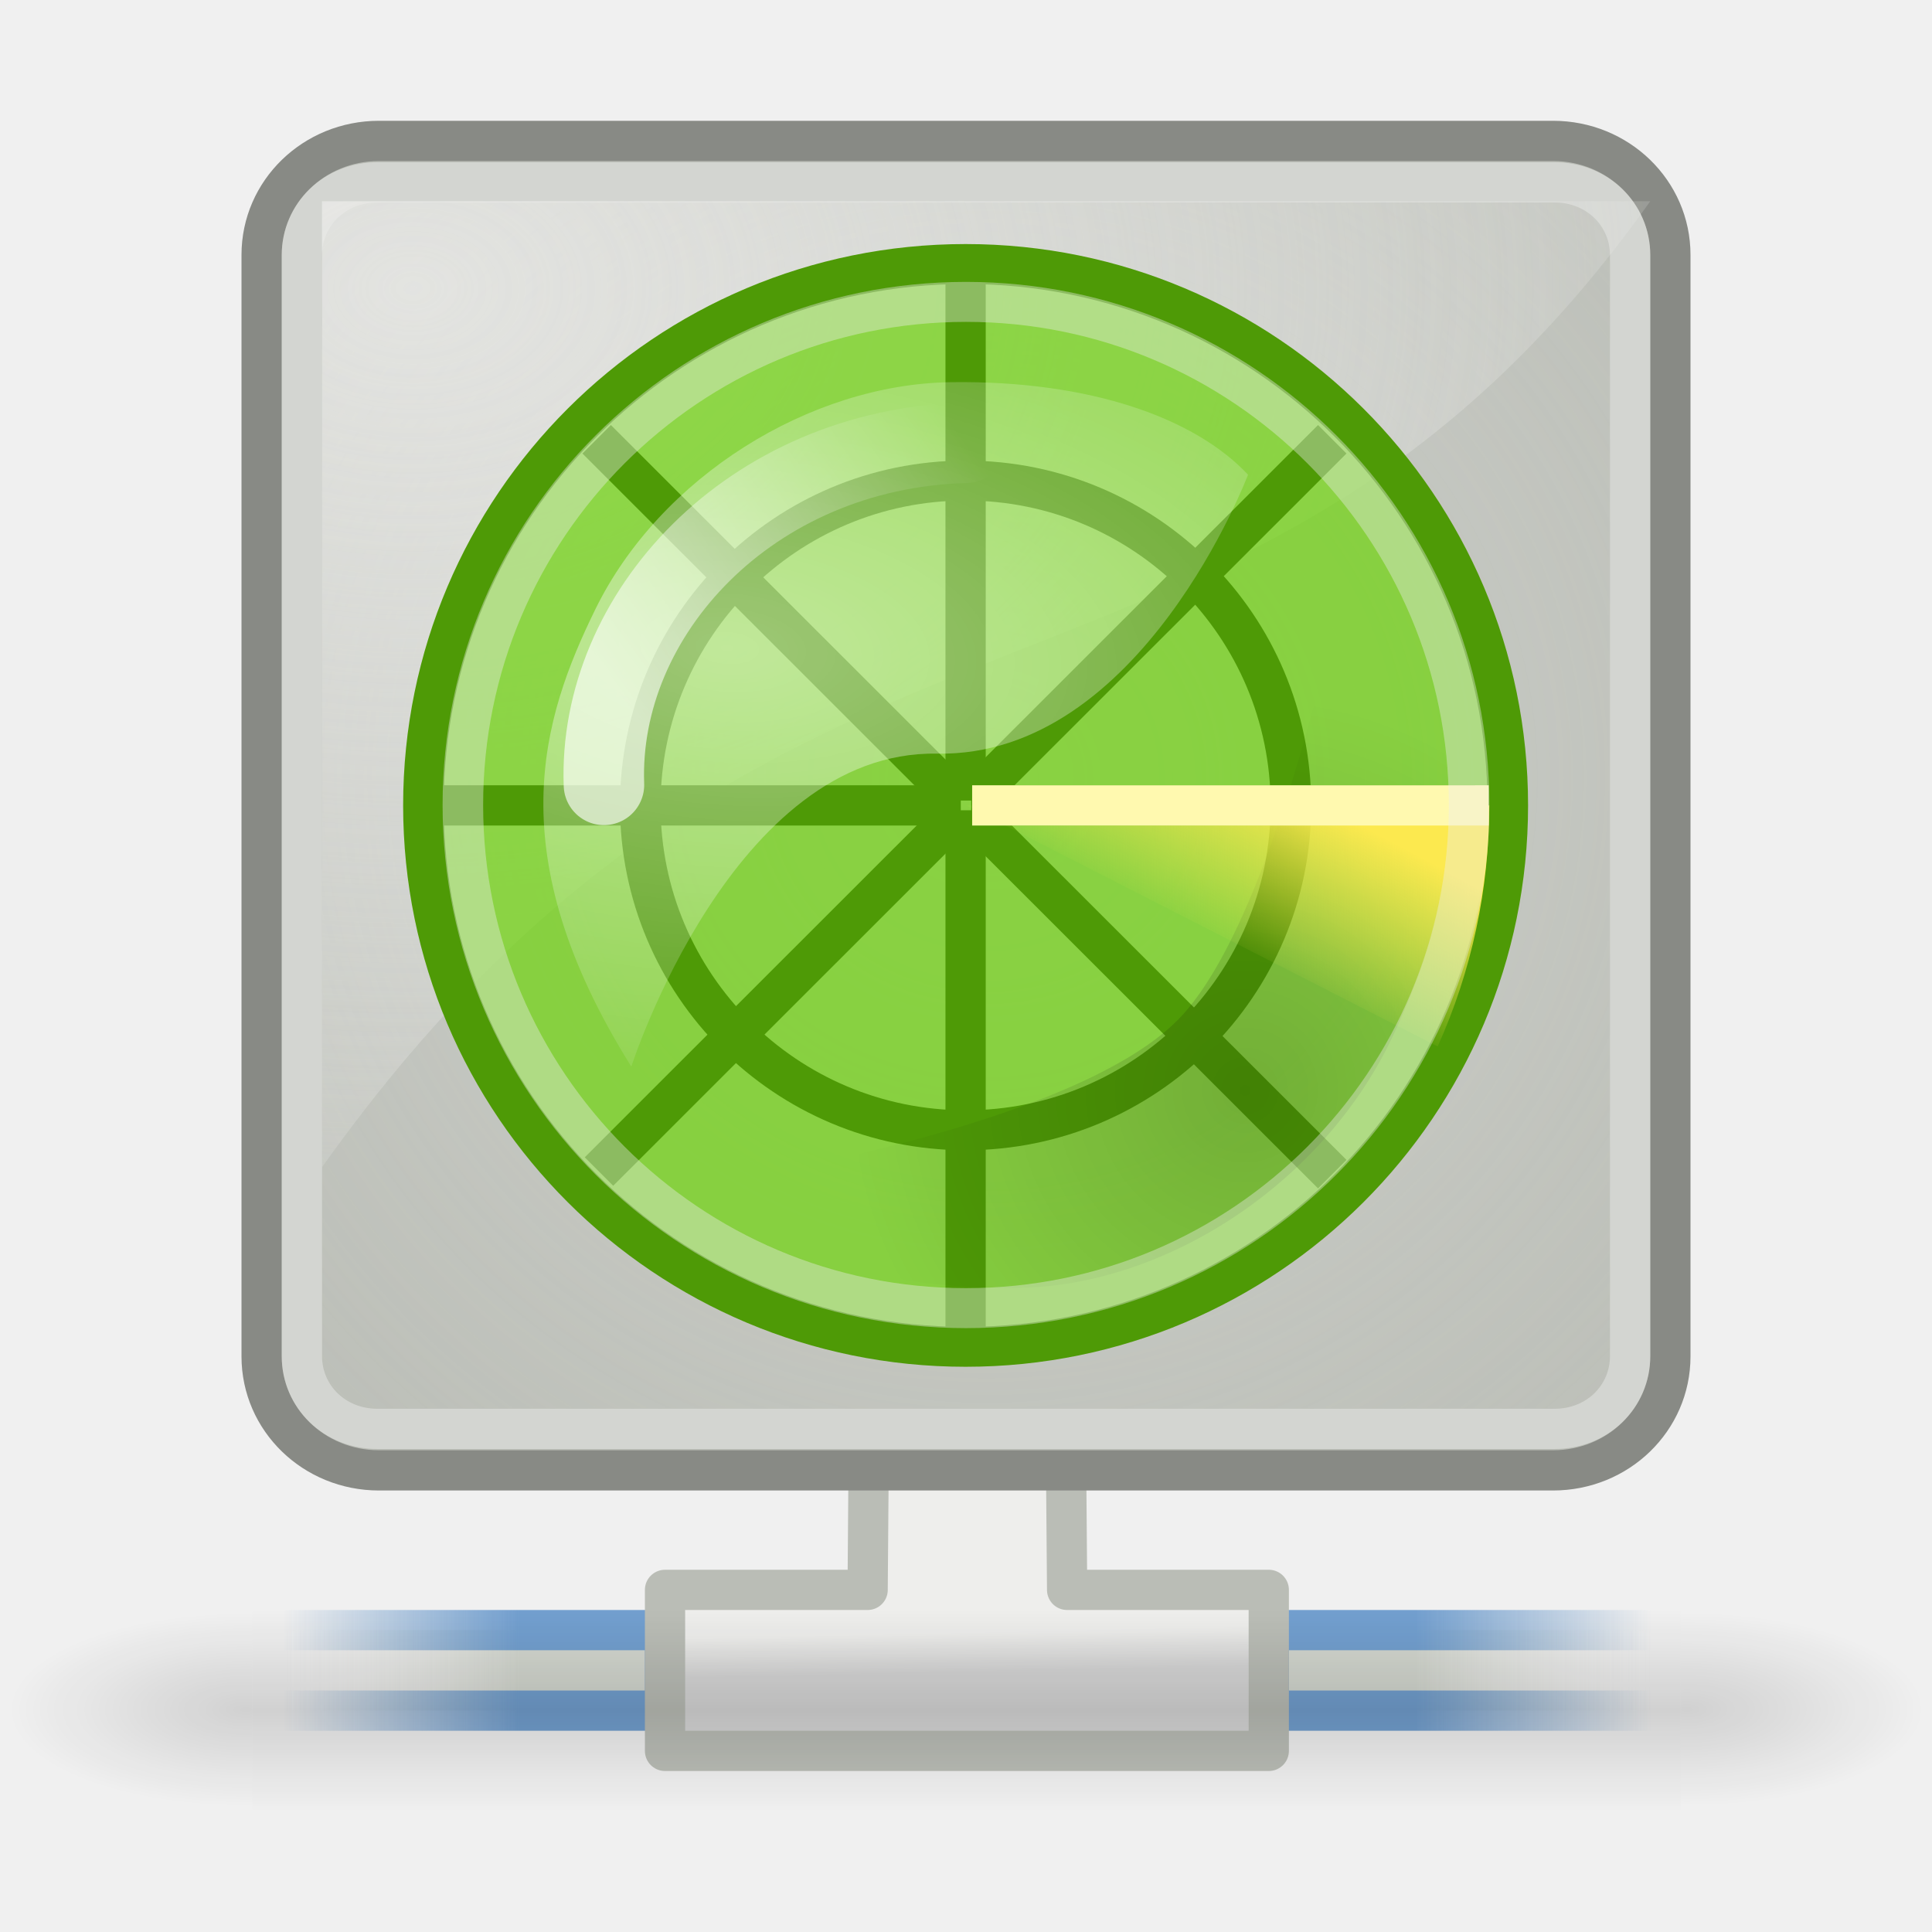
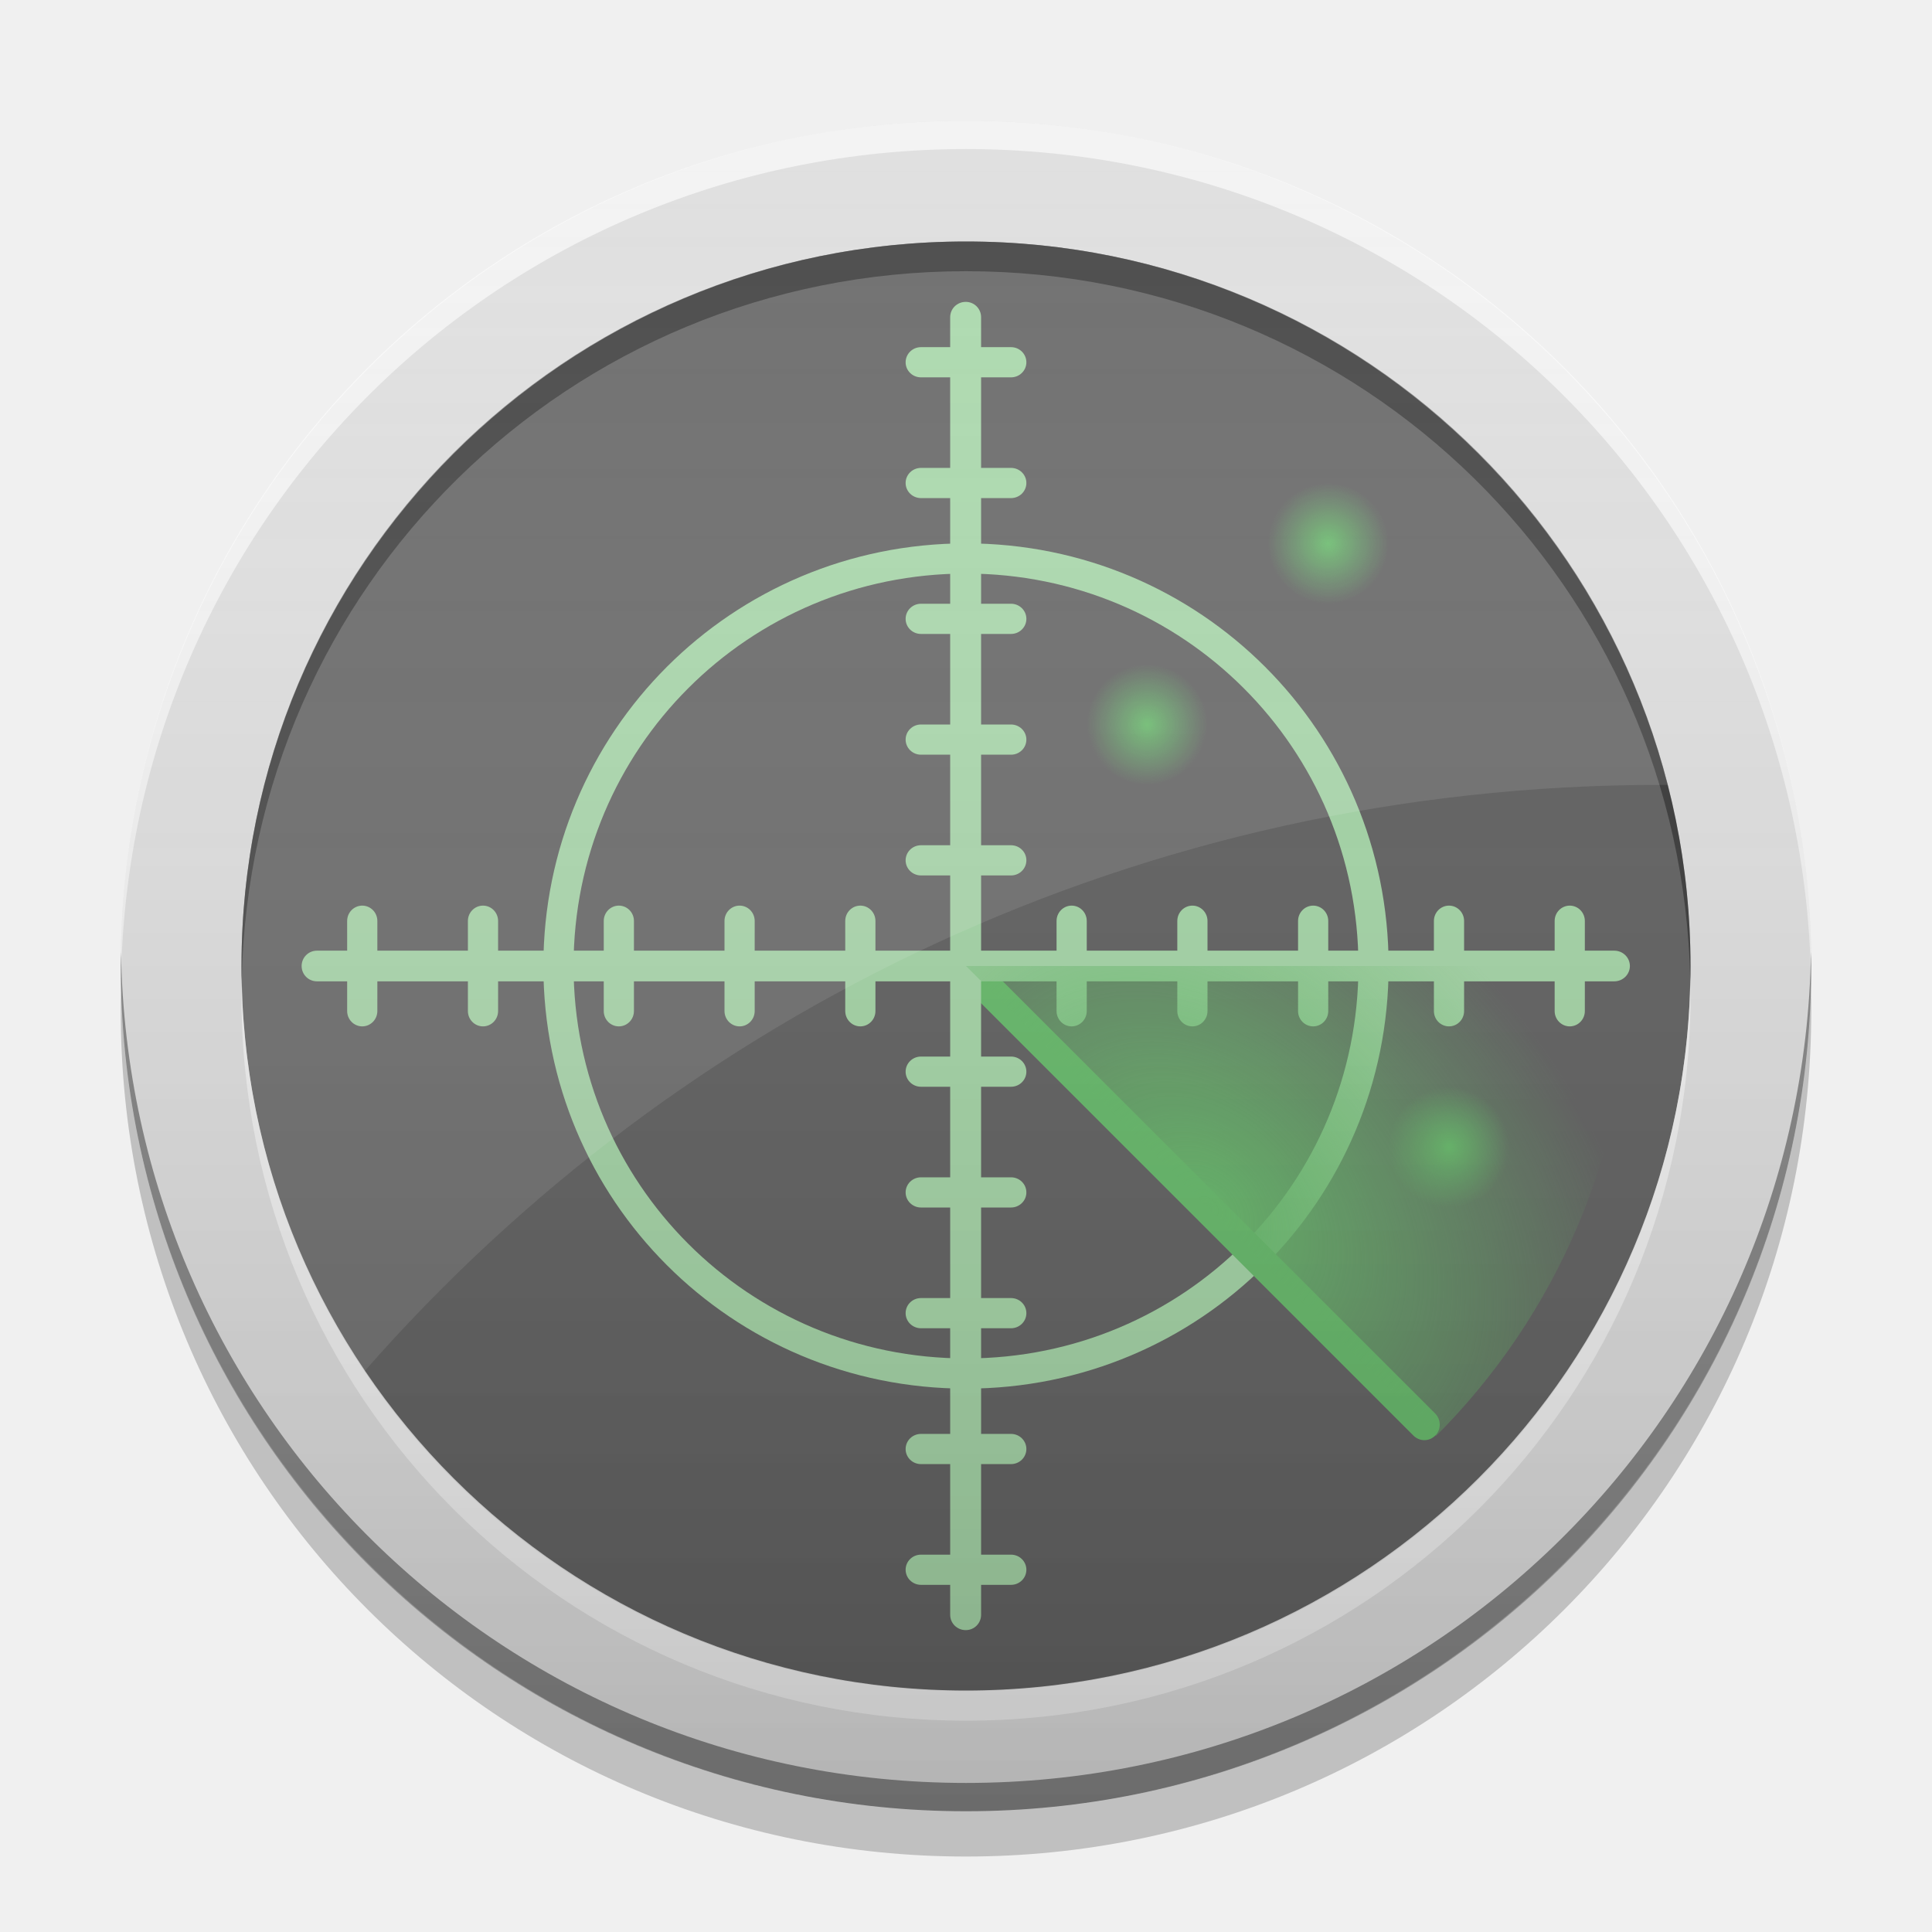
- <svg xmlns="http://www.w3.org/2000/svg" xmlns:xlink="http://www.w3.org/1999/xlink" width="48px" height="48px" viewBox="0 0 48 48" id="svg1307">
-   <defs id="defs1309">
-     <linearGradient id="linearGradient2257">
-       <stop style="stop-color:#eeeeec;stop-opacity:1;" offset="0" id="stop2259" />
-       <stop style="stop-color:#eeeeec;stop-opacity:0;" offset="1" id="stop2261" />
+ <svg xmlns="http://www.w3.org/2000/svg" width="32" height="32" viewBox="0 0 32 32" version="1.1">
+   <defs>
+     <radialGradient id="radial0" gradientUnits="userSpaceOnUse" cx="10.054" cy="-208.65" fx="10.054" fy="-208.65" r="0.529" gradientTransform="matrix(1.889764,0,0,1.889764,0,406.2992)">
+       <stop offset="0" style="stop-color:rgb(40%,73.333%,41.569%);stop-opacity:1;" />
+       <stop offset="1" style="stop-color:rgb(40%,73.333%,41.569%);stop-opacity:0;" />
+     </radialGradient>
+     <radialGradient id="radial1" gradientUnits="userSpaceOnUse" cx="10.054" cy="-208.65" fx="10.054" fy="-208.65" r="0.529" gradientTransform="matrix(1.889764,0,0,1.889764,3,403.2992)">
+       <stop offset="0" style="stop-color:rgb(40%,73.333%,41.569%);stop-opacity:1;" />
+       <stop offset="1" style="stop-color:rgb(40%,73.333%,41.569%);stop-opacity:0;" />
+     </radialGradient>
+     <radialGradient id="radial2" gradientUnits="userSpaceOnUse" cx="37.5" cy="28.785" fx="37.5" fy="28.785" r="11" gradientTransform="matrix(0.385695,-0.385695,0.545455,0.545455,-10.16454,18.76255)">
+       <stop offset="0" style="stop-color:rgb(40%,73.333%,41.569%);stop-opacity:1;" />
+       <stop offset="1" style="stop-color:rgb(40%,73.333%,41.569%);stop-opacity:0;" />
+     </radialGradient>
+     <radialGradient id="radial3" gradientUnits="userSpaceOnUse" cx="10.054" cy="-208.65" fx="10.054" fy="-208.65" r="0.529" gradientTransform="matrix(1.889764,0,0,1.889764,5,413.2992)">
+       <stop offset="0" style="stop-color:rgb(40%,73.333%,41.569%);stop-opacity:1;" />
+       <stop offset="1" style="stop-color:rgb(40%,73.333%,41.569%);stop-opacity:0;" />
+     </radialGradient>
+     <linearGradient id="linear0" gradientUnits="userSpaceOnUse" x1="8.467" y1="-199.125" x2="8.467" y2="-213.942" gradientTransform="matrix(1.889764,0,0,1.889764,0,406.2992)">
+       <stop offset="0" style="stop-color:rgb(0%,0%,0%);stop-opacity:0.2;" />
+       <stop offset="1" style="stop-color:rgb(100%,100%,100%);stop-opacity:0;" />
    </linearGradient>
-     <linearGradient id="linearGradient2211">
-       <stop style="stop-color:#eeeeec;stop-opacity:1;" offset="0" id="stop2213" />
-       <stop style="stop-color:#eeeeec;stop-opacity:0;" offset="1" id="stop2215" />
-     </linearGradient>
-     <radialGradient xlink:href="#linearGradient2257" id="radialGradient2263" cx="15.794" cy="8.329" fx="15.794" fy="8.329" r="14.5" gradientTransform="matrix(2.787293,0,0,1.9992,-33.74787,-9.480629)" gradientUnits="userSpaceOnUse" />
-     <linearGradient y2="24.5" x2="0.055" y1="24.5" x1="6.503" gradientTransform="matrix(-0.909091,0,0,1,30.04546,31)" gradientUnits="userSpaceOnUse" id="linearGradient3085" xlink:href="#linearGradient4391" />
-     <linearGradient y2="27.5" x2="1.055" y1="27.5" x1="7.503" gradientTransform="matrix(-0.909091,0,0,1,30.95455,28)" gradientUnits="userSpaceOnUse" id="linearGradient3083" xlink:href="#linearGradient2809" />
-     <linearGradient y2="24.5" x2="0.055" y1="24.5" x1="6.503" gradientTransform="matrix(0.909091,0,0,1,-4.045459,31)" gradientUnits="userSpaceOnUse" id="linearGradient3079" xlink:href="#linearGradient6837" />
-     <linearGradient y2="27.5" x2="1.055" y1="27.5" x1="7.503" gradientTransform="matrix(0.909091,0,0,1,-4.954551,28)" gradientUnits="userSpaceOnUse" id="linearGradient3077" xlink:href="#linearGradient2809" />
-     <linearGradient y2="17.763" x2="24.929" y1="19" x1="24.96" gradientTransform="matrix(0.882353,0,0,0.7999989,-7.294114,40.30002)" gradientUnits="userSpaceOnUse" id="linearGradient3064" xlink:href="#linearGradient4227" />
-     <linearGradient id="linearGradient4391">
-       <stop id="stop4393" offset="0" style="stop-color:#729fcf;stop-opacity:1" />
-       <stop id="stop4395" offset="1" style="stop-color:#729fcf;stop-opacity:0" />
-     </linearGradient>
-     <linearGradient id="linearGradient4233">
-       <stop id="stop4235" offset="0" style="stop-color:#d7d7d7;stop-opacity:1;" />
-       <stop id="stop4237" offset="1" style="stop-color:#eeeeec;stop-opacity:1" />
-     </linearGradient>
-     <linearGradient id="linearGradient4227">
-       <stop id="stop4229" offset="0" style="stop-color:#d7d7d7;stop-opacity:1;" />
-       <stop id="stop4231" offset="1" style="stop-color:#eeeeec;stop-opacity:1" />
-     </linearGradient>
-     <linearGradient id="linearGradient2833">
-       <stop id="stop2835" offset="0" style="stop-color:#959595;stop-opacity:1;" />
-       <stop id="stop2837" offset="1" style="stop-color:white;stop-opacity:0.856;" />
-     </linearGradient>
-     <linearGradient id="linearGradient2980">
-       <stop style="stop-color:black;stop-opacity:0;" offset="0" id="stop2982" />
-       <stop id="stop2984" offset="0.5" style="stop-color:black;stop-opacity:1;" />
-       <stop style="stop-color:black;stop-opacity:0;" offset="1" id="stop2986" />
-     </linearGradient>
-     <linearGradient id="linearGradient6837">
-       <stop style="stop-color:#729fcf;stop-opacity:1" offset="0" id="stop6839" />
-       <stop style="stop-color:#729fcf;stop-opacity:0" offset="1" id="stop6841" />
-     </linearGradient>
-     <linearGradient id="linearGradient3859">
-       <stop style="stop-color:#d3d7cf;stop-opacity:1" offset="0" id="stop3861" />
-       <stop style="stop-color:#eeeeec;stop-opacity:1;" offset="0.31" id="stop3037" />
-       <stop id="stop3039" offset="0.886" style="stop-color:white;stop-opacity:1;" />
-       <stop style="stop-color:#d3d7cf;stop-opacity:1" offset="1" id="stop3863" />
-     </linearGradient>
-     <linearGradient id="linearGradient3942">
-       <stop style="stop-color:#888a85;stop-opacity:1" offset="0" id="stop3944" />
-       <stop style="stop-color:#eeeeec;stop-opacity:1" offset="1" id="stop3946" />
-     </linearGradient>
-     <linearGradient id="linearGradient2809">
-       <stop id="stop2811" offset="0" style="stop-color:#d3d7cf;stop-opacity:1;" />
-       <stop id="stop2813" offset="1" style="stop-color:#eeeeec;stop-opacity:0;" />
-     </linearGradient>
-     <linearGradient y2="31.49" x2="28.784" y1="29.943" x1="28.633" gradientTransform="matrix(0.810817,0,0,1.233324,-58.07193,0.124993)" gradientUnits="userSpaceOnUse" id="linearGradient3294" xlink:href="#linearGradient264" />
-     <linearGradient y2="22.228" x2="38.105" y1="22.228" x1="36.373" gradientTransform="matrix(1.138691,0,0,1.732051,-78.48963,-7e-6)" gradientUnits="userSpaceOnUse" id="linearGradient3292" xlink:href="#linearGradient218" />
-     <linearGradient y2="43.915" x2="23.1" y1="38.948" x1="23.1" gradientTransform="matrix(0.983801,0,0,1.016466,-58.07193,1.499992)" gradientUnits="userSpaceOnUse" id="linearGradient3290" xlink:href="#linearGradient204" />
-     <linearGradient y2="117.827" x2="15.343" y1="117.827" x1="1.642" gradientTransform="matrix(2.740165,0,0,0.147685,-58.07193,25.68588)" gradientUnits="userSpaceOnUse" id="linearGradient3288" xlink:href="#linearGradient178" />
-     <linearGradient y2="372.578" x2="5.086" y1="372.578" x1="0.612" gradientTransform="matrix(8.168597,0,0,0.228621,-58.07193,-35.59092)" gradientUnits="userSpaceOnUse" id="linearGradient3286" xlink:href="#linearGradient272" />
-     <linearGradient y2="372.578" x2="5.086" y1="372.578" x1="0.612" gradientTransform="matrix(8.168597,0,0,0.22121,-58.07193,-36.89102)" gradientUnits="userSpaceOnUse" id="linearGradient3284" xlink:href="#linearGradient272" />
-     <linearGradient y2="117.827" x2="15.343" y1="117.827" x1="1.642" gradientTransform="matrix(2.740165,0,0,0.364942,-58.07193,0.499993)" gradientUnits="userSpaceOnUse" id="linearGradient3282" xlink:href="#linearGradient158" />
-     <linearGradient id="linearGradient9766">
-       <stop style="stop-color:#f57900" offset="0" id="stop9768" />
-       <stop style="stop-color:#fcaf3e" offset="1" id="stop9770" />
-     </linearGradient>
-     <linearGradient id="linearGradient319">
-       <stop id="stop320" offset="0" style="stop-color:#ffffff;stop-opacity:1;" />
-       <stop id="stop321" offset="1" style="stop-color:#ffffff;stop-opacity:0;" />
-     </linearGradient>
-     <linearGradient id="linearGradient1789">
-       <stop style="stop-color:#babdb6" offset="0" id="stop1790" />
-       <stop style="stop-color:#ffffff;stop-opacity:1;" offset="1" id="stop1791" />
-     </linearGradient>
-     <linearGradient id="linearGradient3983">
-       <stop style="stop-color:#ffffff;stop-opacity:0.876;" offset="0" id="stop3984" />
-       <stop style="stop-color:#fffffe;stop-opacity:0;" offset="1" id="stop3985" />
-     </linearGradient>
-     <linearGradient id="linearGradient264">
-       <stop style="stop-color:#000000;stop-opacity:0.503;" offset="0" id="stop265" />
-       <stop style="stop-color:#000000;stop-opacity:0;" offset="1" id="stop266" />
-     </linearGradient>
-     <linearGradient id="linearGradient218">
-       <stop style="stop-color:#ffffff;stop-opacity:0.449;" offset="0" id="stop219" />
-       <stop style="stop-color:#ffffff;stop-opacity:0;" offset="1" id="stop222" />
-     </linearGradient>
-     <linearGradient id="linearGradient204">
-       <stop style="stop-color:#7a7a7a;stop-opacity:1;" offset="0" id="stop205" />
-       <stop style="stop-color:#c5c5c5;stop-opacity:1;" offset="0.198" id="stop207" />
-       <stop style="stop-color:#626262;stop-opacity:1;" offset="0.599" id="stop208" />
-       <stop style="stop-color:#888888;stop-opacity:1;" offset="1" id="stop206" />
-     </linearGradient>
-     <linearGradient id="linearGradient178">
-       <stop style="stop-color:#ffffff;stop-opacity:0;" offset="0" id="stop179" />
-       <stop style="stop-color:#ffffff;stop-opacity:0.707;" offset="0.108" id="stop180" />
-       <stop style="stop-color:#ffffff;stop-opacity:0.707;" offset="0.921" id="stop181" />
-       <stop style="stop-color:#ffffff;stop-opacity:0;" offset="1" id="stop182" />
-     </linearGradient>
-     <linearGradient id="linearGradient272">
-       <stop style="stop-color:#474747;stop-opacity:0;" offset="0" id="stop273" />
-       <stop style="stop-color:#474747;stop-opacity:1;" offset="0.1" id="stop275" />
-       <stop style="stop-color:#474747;stop-opacity:1;" offset="0.9" id="stop276" />
-       <stop style="stop-color:#474747;stop-opacity:0;" offset="1" id="stop274" />
-     </linearGradient>
-     <linearGradient id="linearGradient158">
-       <stop style="stop-color:#686868;stop-opacity:0;" offset="0" id="stop159" />
-       <stop style="stop-color:#686868;stop-opacity:1;" offset="0.238" id="stop162" />
-       <stop style="stop-color:#686868;stop-opacity:1;" offset="0.781" id="stop163" />
-       <stop style="stop-color:#686868;stop-opacity:0;" offset="1" id="stop160" />
-     </linearGradient>
-     <linearGradient id="linearGradient5048">
-       <stop id="stop5050" offset="0" style="stop-color:black;stop-opacity:0;" />
-       <stop style="stop-color:black;stop-opacity:1;" offset="0.5" id="stop5056" />
-       <stop id="stop5052" offset="1" style="stop-color:black;stop-opacity:0;" />
-     </linearGradient>
-     <linearGradient id="linearGradient5060">
-       <stop id="stop5062" offset="0" style="stop-color:black;stop-opacity:1;" />
-       <stop id="stop5064" offset="1" style="stop-color:black;stop-opacity:0;" />
-     </linearGradient>
-     <linearGradient xlink:href="#linearGradient5048" id="linearGradient3297" gradientUnits="userSpaceOnUse" gradientTransform="matrix(3.289575,0,0,1.969706,-2090.95,-872.8854)" x1="302.857" y1="366.648" x2="302.857" y2="609.505" />
-     <radialGradient xlink:href="#linearGradient5060" id="radialGradient3299" gradientUnits="userSpaceOnUse" gradientTransform="matrix(2.251519,0,0,1.969706,-1464.707,-872.8854)" cx="605.714" cy="486.648" fx="605.714" fy="486.648" r="117.143" />
-     <radialGradient xlink:href="#linearGradient5060" id="radialGradient3301" gradientUnits="userSpaceOnUse" gradientTransform="matrix(-2.251518,0,0,1.969706,-339.2996,-872.026)" cx="605.714" cy="486.648" fx="605.714" fy="486.648" r="117.143" />
-     <linearGradient xlink:href="#linearGradient2809" id="linearGradient3303" gradientUnits="userSpaceOnUse" gradientTransform="matrix(-0.909091,0,0,1,30.95455,28)" x1="7.503" y1="27.5" x2="1.055" y2="27.5" />
-     <linearGradient xlink:href="#linearGradient4391" id="linearGradient3305" gradientUnits="userSpaceOnUse" gradientTransform="matrix(-0.909091,0,0,1,30.04546,31)" x1="6.503" y1="24.5" x2="0.055" y2="24.5" />
-     <linearGradient xlink:href="#linearGradient2809" id="linearGradient3307" gradientUnits="userSpaceOnUse" gradientTransform="matrix(0.909091,0,0,1,-4.954551,28)" x1="7.503" y1="27.5" x2="1.055" y2="27.5" />
-     <linearGradient xlink:href="#linearGradient6837" id="linearGradient3309" gradientUnits="userSpaceOnUse" gradientTransform="matrix(0.909091,0,0,1,-4.045459,31)" x1="6.503" y1="24.5" x2="0.055" y2="24.5" />
-     <linearGradient xlink:href="#linearGradient4227" id="linearGradient3311" gradientUnits="userSpaceOnUse" gradientTransform="matrix(0.882353,0,0,0.7999989,-7.294114,40.30002)" x1="24.96" y1="19" x2="24.929" y2="17.763" />
-     <radialGradient xlink:href="#linearGradient2211" id="radialGradient3315" gradientUnits="userSpaceOnUse" gradientTransform="matrix(1.5194,0,0,1.47591,-12.7253,-10.27302)" cx="24.5" cy="20.063" fx="24.5" fy="20.063" r="17.469" />
-     <linearGradient y2="9.934" x2="24.146" y1="19.783" x1="9.806" gradientTransform="matrix(-1.073009,0,0,-1.04256,114.943,93.73297)" gradientUnits="userSpaceOnUse" id="linearGradient3933" xlink:href="#linearGradient3138" />
-     <linearGradient y2="9.934" x2="24.146" y1="19.783" x1="9.806" gradientTransform="matrix(1,0,0,0.959171,65.50261,48.88299)" gradientUnits="userSpaceOnUse" id="linearGradient3928" xlink:href="#linearGradient3138" />
-     <radialGradient r="13.047" fy="17.963" fx="14.714" cy="17.963" cx="14.714" gradientTransform="matrix(3.079223,0.228844,-0.116492,1.56746,36.49822,34.47699)" gradientUnits="userSpaceOnUse" id="radialGradient3926" xlink:href="#linearGradient6741" />
-     <radialGradient r="13.047" fy="17.963" fx="14.714" cy="17.963" cx="14.714" gradientTransform="matrix(3.079223,0.228844,-0.116492,1.56746,36.49822,34.47699)" gradientUnits="userSpaceOnUse" id="radialGradient3909" xlink:href="#linearGradient6741" />
-     <linearGradient y2="9.934" x2="24.146" y1="19.783" x1="9.806" gradientTransform="matrix(1,0,0,0.959171,65.50261,48.88299)" gradientUnits="userSpaceOnUse" id="linearGradient3906" xlink:href="#linearGradient3138" />
-     <linearGradient y2="9.934" x2="24.146" y1="19.783" x1="9.806" gradientTransform="matrix(1,0,0,0.959171,44.50261,53.82698)" gradientUnits="userSpaceOnUse" id="linearGradient3901" xlink:href="#linearGradient3138" />
-     <radialGradient r="13.047" fy="17.963" fx="14.714" cy="17.963" cx="14.714" gradientTransform="matrix(3.079223,0.228844,-0.116492,1.56746,15.49822,39.42097)" gradientUnits="userSpaceOnUse" id="radialGradient3899" xlink:href="#linearGradient6741" />
-     <radialGradient r="21.075" fy="30.905" fx="25.204" cy="30.905" cx="25.204" gradientTransform="matrix(1.479577,-3.565254e-2,2.408257e-2,0.99971,-8.102373,0.572825)" gradientUnits="userSpaceOnUse" id="radialGradient3890" xlink:href="#linearGradient6723" />
-     <radialGradient r="13.047" fy="17.963" fx="14.714" cy="17.963" cx="14.714" gradientTransform="matrix(3.079223,0.228844,-0.116492,1.56746,15.49822,39.42097)" gradientUnits="userSpaceOnUse" id="radialGradient3872" xlink:href="#linearGradient6741" />
-     <linearGradient y2="9.934" x2="24.146" y1="19.783" x1="9.806" gradientTransform="matrix(1,0,0,0.959171,44.50261,53.82698)" gradientUnits="userSpaceOnUse" id="linearGradient3867" xlink:href="#linearGradient3138" />
-     <linearGradient id="linearGradient6753">
-       <stop style="stop-color:#babdb6;stop-opacity:1;" offset="0" id="stop6755" />
-       <stop style="stop-color:#babdb6;stop-opacity:0;" offset="1" id="stop6757" />
-     </linearGradient>
-     <linearGradient id="linearGradient6741">
-       <stop style="stop-color:white;stop-opacity:1;" offset="0" id="stop6743" />
-       <stop style="stop-color:white;stop-opacity:0;" offset="1" id="stop6745" />
-     </linearGradient>
-     <linearGradient id="linearGradient6731">
-       <stop style="stop-color:#c4a000;stop-opacity:1;" offset="0" id="stop6733" />
-       <stop style="stop-color:#fff4b7;stop-opacity:1" offset="1" id="stop6735" />
-     </linearGradient>
-     <linearGradient id="linearGradient6723">
-       <stop style="stop-color:#f2f2f0;stop-opacity:1" offset="0" id="stop6725" />
-       <stop style="stop-color:#d3d7cf;stop-opacity:1" offset="1" id="stop6727" />
-     </linearGradient>
-     <radialGradient xlink:href="#linearGradient6723" id="radialGradient6729" cx="25.204" cy="30.905" fx="25.204" fy="30.905" r="21.075" gradientUnits="userSpaceOnUse" gradientTransform="matrix(1.479577,-3.565254e-2,2.408257e-2,0.99971,-8.102373,0.572825)" />
-     <radialGradient xlink:href="#linearGradient6731" id="radialGradient6737" cx="11.737" cy="11.267" fx="11.737" fy="11.267" r="20.955" gradientUnits="userSpaceOnUse" gradientTransform="matrix(1.91929,-4.810258e-3,2.516579e-3,0.999997,-10.81769,5.649178e-2)" />
-     <radialGradient xlink:href="#linearGradient6741" id="radialGradient6747" cx="14.714" cy="17.963" fx="14.714" fy="17.963" r="13.047" gradientTransform="matrix(3.079223,0.228844,-0.116492,1.56746,-28.50178,-13.523)" gradientUnits="userSpaceOnUse" />
-     <linearGradient xlink:href="#linearGradient6753" id="linearGradient6759" x1="18.212" y1="14.786" x2="28.395" y2="28.143" gradientUnits="userSpaceOnUse" />
-     <linearGradient xlink:href="#linearGradient3138" id="linearGradient6773" x1="9.806" y1="19.783" x2="24.146" y2="9.934" gradientUnits="userSpaceOnUse" gradientTransform="matrix(1,0,0,0.959171,0.502607,0.883007)" />
-     <radialGradient gradientUnits="userSpaceOnUse" gradientTransform="matrix(2.460108,-4.566537e-16,2.958598e-11,1.175771,-20.79653,-3.939009)" r="6.457" fy="20.118" fx="14.243" cy="20.118" cx="14.243" id="radialGradient3126" xlink:href="#linearGradient3120" />
-     <linearGradient id="linearGradient3120">
-       <stop id="stop3122" offset="0" style="stop-color:#eeeeec;stop-opacity:1;" />
-       <stop id="stop3124" offset="1" style="stop-color:#eeeeec;stop-opacity:0;" />
-     </linearGradient>
-     <linearGradient id="linearGradient3138">
-       <stop id="stop3140" offset="0" style="stop-color:#ffffff;stop-opacity:1;" />
-       <stop id="stop3142" offset="1" style="stop-color:#ffffff;stop-opacity:0;" />
-     </linearGradient>
-     <linearGradient id="linearGradient3152">
-       <stop id="stop3154" offset="0" style="stop-color:#000000;stop-opacity:1;" />
-       <stop id="stop3156" offset="1" style="stop-color:#000000;stop-opacity:0;" />
-     </linearGradient>
-     <radialGradient xlink:href="#linearGradient3152" id="radialGradient2690" gradientUnits="userSpaceOnUse" gradientTransform="matrix(1.003437,0,1.02978e-6,0.2,-8.465779e-2,34.77143)" cx="24.615" cy="44.392" fx="24.615" fy="44.392" r="18.75" />
-     <radialGradient gradientUnits="userSpaceOnUse" gradientTransform="matrix(0.620455,5.0980972e-3,-4.4737346e-3,0.5600235,14.18692,15.76011)" r="17.048" fy="15.696" fx="18.792" cy="15.696" cx="18.792" id="radialGradient3747" xlink:href="#linearGradient3741" />
-     <linearGradient id="linearGradient3703">
-       <stop id="stop3705" offset="0" style="stop-color:#fce94f;stop-opacity:1;" />
-       <stop id="stop3707" offset="1" style="stop-color:#fce94f;stop-opacity:0;" />
-     </linearGradient>
-     <linearGradient id="linearGradient3741">
-       <stop id="stop3743" offset="0" style="stop-color:#2e3436;stop-opacity:1;" />
-       <stop id="stop3745" offset="1" style="stop-color:#2e3436;stop-opacity:0;" />
-     </linearGradient>
-     <radialGradient xlink:href="#linearGradient3152" id="radialGradient3634" gradientUnits="userSpaceOnUse" gradientTransform="matrix(-5.1707849e-2,-0.7501028,0.7552803,-5.5549268e-2,18.33585,36.66265)" cx="11.468" cy="17.472" fx="11.468" fy="17.472" r="13.047" />
-     <linearGradient xlink:href="#linearGradient3703" id="linearGradient3650" gradientUnits="userSpaceOnUse" x1="40.377" y1="26.536" x2="37.998" y2="31.281" />
-     <linearGradient xlink:href="#linearGradient3138" id="linearGradient3657" gradientUnits="userSpaceOnUse" gradientTransform="matrix(0.6249309,0,0,0.5823538,9.064786,5.464682)" x1="9.806" y1="19.783" x2="24.146" y2="9.934" />
-     <radialGradient xlink:href="#linearGradient6741" id="radialGradient3660" gradientUnits="userSpaceOnUse" gradientTransform="matrix(2.065796,0.1510802,-7.8152424e-2,1.034819,-10.92477,-4.714295)" cx="14.714" cy="17.963" fx="14.714" fy="17.963" r="13.047" />
  </defs>
-   <g id="layer1">
-     <g id="g3092" transform="translate(11.02223,-14)">
-       <path id="path6845" d="M 30.5,54.5 L 20.5,54.5 L 20.5,56.5 L 30.5,56.5" style="fill:url(#linearGradient3303);fill-opacity:1;stroke:url(#linearGradient3305);stroke-width:1;stroke-linecap:round;stroke-linejoin:miter;stroke-miterlimit:4;stroke-dasharray:none;stroke-opacity:1" />
-       <path id="rect6804" d="M -4.5,54.5 L 5.5,54.5 L 5.5,56.5 L -4.5,56.5" style="fill:url(#linearGradient3307);fill-opacity:1;stroke:url(#linearGradient3309);stroke-width:1;stroke-linecap:round;stroke-linejoin:miter;stroke-miterlimit:4;stroke-opacity:1" />
-       <path id="rect4187" d="M 5.5,53.5 L 10.534,53.5 L 10.565,49.524 L 15.458,49.567 L 15.49,53.5 L 20.5,53.5 L 20.5,57.5 L 5.5,57.5 L 5.5,53.5 z " style="fill:url(#linearGradient3311);fill-opacity:1;stroke:#babdb6;stroke-width:1;stroke-linecap:round;stroke-linejoin:round;stroke-miterlimit:4;stroke-opacity:1" />
-     </g>
-     <g style="opacity:0.328" transform="matrix(2.2346265e-2,0,0,1.0433791e-2,44.16752,41.57234)" id="g9419">
-       <rect style="opacity:0.402;color:#000000;fill:url(#linearGradient3297);fill-opacity:1;fill-rule:nonzero;stroke:none;stroke-width:1;stroke-linecap:round;stroke-linejoin:miter;marker:none;marker-start:none;marker-mid:none;marker-end:none;stroke-miterlimit:4;stroke-dasharray:none;stroke-dashoffset:0;stroke-opacity:1;visibility:visible;display:inline;overflow:visible" id="rect9421" width="1588.395" height="478.357" x="-1696.201" y="-150.697" />
-       <path style="opacity:0.402;color:#000000;fill:url(#radialGradient3299);fill-opacity:1;fill-rule:nonzero;stroke:none;stroke-width:1;stroke-linecap:round;stroke-linejoin:miter;marker:none;marker-start:none;marker-mid:none;marker-end:none;stroke-miterlimit:4;stroke-dasharray:none;stroke-dashoffset:0;stroke-opacity:1;visibility:visible;display:inline;overflow:visible" d="M -107.806,-150.68 C -107.806,-150.68 -107.806,327.65 -107.806,327.65 C 8.142,328.551 172.499,220.481 172.499,88.454 C 172.499,-43.572 43.11,-150.68 -107.806,-150.68 z " id="path9423" />
-       <path id="path9425" d="M -1696.201,-149.821 C -1696.201,-149.821 -1696.201,328.51 -1696.201,328.51 C -1812.148,329.41 -1976.506,221.34 -1976.506,89.314 C -1976.506,-42.713 -1847.117,-149.821 -1696.201,-149.821 z " style="opacity:0.402;color:#000000;fill:url(#radialGradient3301);fill-opacity:1;fill-rule:nonzero;stroke:none;stroke-width:1;stroke-linecap:round;stroke-linejoin:miter;marker:none;marker-start:none;marker-mid:none;marker-end:none;stroke-miterlimit:4;stroke-dasharray:none;stroke-dashoffset:0;stroke-opacity:1;visibility:visible;display:inline;overflow:visible" />
-     </g>
-     <path style="fill:#babdb6;fill-opacity:1;fill-rule:evenodd;stroke:#888a85;stroke-width:1;stroke-miterlimit:4;stroke-opacity:1" d="M 9.417,3.501 L 38.583,3.501 C 40.199,3.501 41.5,4.764 41.5,6.332 L 41.5,33.7 C 41.5,35.269 40.199,36.531 38.583,36.531 L 9.417,36.531 C 7.801,36.531 6.5,35.269 6.5,33.7 L 6.5,6.332 C 6.5,4.764 7.801,3.501 9.417,3.501 z " id="rect1315" />
-     <path transform="matrix(1.001898,0,0,1,-4.5540636e-2,-8.3806171e-8)" d="M 9.406,4.531 C 8.333,4.531 7.531,5.341 7.531,6.344 L 7.531,33.688 C 7.531,34.691 8.333,35.5 9.406,35.5 L 38.594,35.5 C 39.667,35.5 40.469,34.691 40.469,33.688 L 40.469,6.344 C 40.469,5.341 39.667,4.531 38.594,4.531 L 9.406,4.531 z " id="path3313" style="fill:url(#radialGradient3315);fill-opacity:1;fill-rule:evenodd;stroke:#ffffff;stroke-width:0.999;stroke-miterlimit:4;stroke-opacity:1;opacity:0.369" xlink:href="#rect1315" />
-     <path style="opacity:0.758;fill:url(#radialGradient2263);fill-opacity:1;fill-rule:evenodd;stroke:none;stroke-width:1;stroke-miterlimit:4;stroke-opacity:1" d="M 8,5 L 41,5 C 30.864,19.251 19.513,12.812 8,29 C 8,23.585 8,5 8,5 z " id="rect2254" />
-     <g id="g1553" transform="translate(-35.52942,48.78843)" />
-     <path style="fill:#73d216;fill-opacity:0.75;fill-rule:evenodd;stroke:#4e9a06;stroke-width:1.244px;stroke-linecap:butt;stroke-linejoin:miter;stroke-opacity:1" id="path2690" d="M 45.641 26.536 A 16.629 16.865 0 1 1  12.383,26.536 A 16.629 16.865 0 1 1  45.641 26.536 z" transform="matrix(0.8100618,0,0,0.7975557,0.4886237,-1.153633)" />
-     <path style="fill:none;fill-opacity:0.75;fill-rule:evenodd;stroke:#4e9a06;stroke-width:1px;stroke-linecap:square;stroke-linejoin:miter;stroke-opacity:1" d="M 24.63,20.01 L 36.148,20.01" id="path3681" />
-     <path id="path3683" d="M 11.515,20.01 L 23.37,20.01" style="fill:none;fill-opacity:0.75;fill-rule:evenodd;stroke:#4e9a06;stroke-width:1px;stroke-linecap:square;stroke-linejoin:miter;stroke-opacity:1" />
-     <path style="fill:none;fill-opacity:0.75;fill-rule:evenodd;stroke:#4e9a06;stroke-width:1px;stroke-linecap:square;stroke-linejoin:miter;stroke-opacity:1" d="M 23.99,7.516 L 23.99,19.389" id="path3685" />
-     <path id="path3687" d="M 23.99,20.631 L 23.99,32.485" style="fill:none;fill-opacity:0.75;fill-rule:evenodd;stroke:#4e9a06;stroke-width:1px;stroke-linecap:square;stroke-linejoin:miter;stroke-opacity:1" />
-     <path style="fill:none;fill-opacity:0.75;fill-rule:evenodd;stroke:#4e9a06;stroke-width:1px;stroke-linecap:square;stroke-linejoin:miter;stroke-opacity:1" d="M 24.606,20.683 L 32.746,28.818" id="path3689" />
-     <path id="path3691" d="M 15.177,11.267 L 23.317,19.403" style="fill:none;fill-opacity:0.75;fill-rule:evenodd;stroke:#4e9a06;stroke-width:1px;stroke-linecap:square;stroke-linejoin:miter;stroke-opacity:1" />
-     <path style="fill:none;fill-opacity:0.75;fill-rule:evenodd;stroke:#4e9a06;stroke-width:1px;stroke-linecap:square;stroke-linejoin:miter;stroke-opacity:1" d="M 32.746,11.267 L 24.606,19.403" id="path3693" />
-     <path id="path3695" d="M 23.375,20.617 L 15.235,28.753" style="fill:none;fill-opacity:0.75;fill-rule:evenodd;stroke:#4e9a06;stroke-width:1px;stroke-linecap:square;stroke-linejoin:miter;stroke-opacity:1" />
-     <path transform="matrix(0.486037,0,0,0.4785334,9.889321,7.311822)" d="M 45.641 26.536 A 16.629 16.865 0 1 1  12.383,26.536 A 16.629 16.865 0 1 1  45.641 26.536 z" id="path3697" style="fill:none;fill-opacity:0.75;fill-rule:evenodd;stroke:#4e9a06;stroke-width:2.074px;stroke-linecap:butt;stroke-linejoin:miter;stroke-opacity:1" />
-     <path id="path3922" d="M 33.691,12.948 C 33.691,12.948 31.998,22.283 29.404,25.19 C 26.846,28.057 17.5,29.422 17.5,29.422 C 18.882,30.991 21.63,32.051 25.298,31.998 C 29.003,31.945 32.937,29.361 34.639,25.669 C 36.036,22.64 37.186,18.869 33.691,12.948 z " style="opacity:0.162;fill:url(#radialGradient3634);fill-opacity:1;fill-rule:evenodd;stroke:none;stroke-width:1px;stroke-linecap:butt;stroke-linejoin:miter;stroke-opacity:1" />
-     <path style="fill:url(#linearGradient3650);fill-opacity:1;fill-rule:evenodd;stroke:none;stroke-width:0.837px;stroke-linecap:butt;stroke-linejoin:miter;stroke-opacity:1" id="path3701" d="M 45.641,26.536 A 16.629,16.865 0 0 1 44.001,33.839 L 29.012,26.536 z" transform="matrix(0.7817671,0,0,0.8202036,1.319149,-1.75461)" />
-     <path id="path3713" d="M 24.653,20.01 L 36.486,20.01" style="fill:none;fill-opacity:0.75;fill-rule:evenodd;stroke:#fff9af;stroke-width:1px;stroke-linecap:square;stroke-linejoin:miter;stroke-opacity:1" />
-     <path transform="matrix(0.7516992,0,0,0.7411859,2.191488,0.3321665)" d="M 45.641 26.536 A 16.629 16.865 0 1 1  12.383,26.536 A 16.629 16.865 0 1 1  45.641 26.536 z" id="path3661" style="opacity:0.392;fill:none;fill-opacity:0.75;fill-rule:evenodd;stroke:#eeeeec;stroke-width:1.34px;stroke-linecap:butt;stroke-linejoin:miter;stroke-opacity:1" />
-     <path style="opacity:0.455;fill:url(#radialGradient3660);fill-opacity:1;fill-rule:evenodd;stroke:none;stroke-width:1px;stroke-linecap:butt;stroke-linejoin:miter;stroke-opacity:1" d="M 15.685,26.5 C 15.685,26.5 18.205,18.633 23.281,18.724 C 28.357,18.816 31.007,11.794 31.007,11.794 C 29.699,10.394 27.098,9.448 23.627,9.495 C 20.122,9.542 16.399,11.849 14.788,15.144 C 13.466,17.849 12.378,21.215 15.685,26.5 z " id="path6739" />
-     <path style="fill:none;fill-rule:evenodd;stroke:url(#linearGradient3657);stroke-width:2;stroke-linecap:round;stroke-linejoin:miter;stroke-miterlimit:4;stroke-dasharray:none;stroke-opacity:1;opacity:0.635" d="M 15.005,19.5 C 14.847,15.294 18.603,11.147 24,11" id="path6765" />
+   <g id="surface1">
+     <path style=" stroke:none;fill-rule:nonzero;fill:rgb(87.843%,87.843%,87.843%);fill-opacity:0.996;" d="M 16 2 C 23.73 2 30 8.27 30 16 C 30 23.73 23.73 30 16 30 C 8.27 30 2 23.73 2 16 C 2 8.27 8.27 2 16 2 Z M 16 2 " />
+     <path style=" stroke:none;fill-rule:nonzero;fill:rgb(38.039%,38.039%,38.039%);fill-opacity:0.996;" d="M 16 4 C 22.629 4 28 9.371 28 16 C 28 22.629 22.629 28 16 28 C 9.371 28 4 22.629 4 16 C 4 9.371 9.371 4 16 4 Z M 16 4 " />
+     <path style=" stroke:none;fill-rule:nonzero;fill:rgb(100%,100%,100%);fill-opacity:0.6;" d="M 16 2 C 8.242 2 2 8.242 2 16 C 2 16.078 2 16.156 2.004 16.234 C 2.129 8.586 8.324 2.469 16 2.469 C 23.676 2.469 29.871 8.586 29.996 16.234 C 30 16.156 30 16.078 30 16 C 30 8.242 23.758 2 16 2 Z M 16 2 " />
+     <path style=" stroke:none;fill-rule:nonzero;fill:rgb(0%,0%,0%);fill-opacity:0.4;" d="M 16 30 C 8.242 30 2 23.758 2 16 C 2 15.922 2 15.844 2.004 15.766 C 2.129 23.414 8.324 29.531 16 29.531 C 23.676 29.531 29.871 23.414 29.996 15.766 C 30 15.844 30 15.922 30 16 C 30 23.758 23.758 30 16 30 Z M 16 30 " />
+     <path style=" stroke:none;fill-rule:nonzero;fill:rgb(0%,0%,0%);fill-opacity:0.4;" d="M 16 4 C 9.352 4 4 9.352 4 16 C 4 16.082 4 16.164 4.004 16.246 C 4.133 9.715 9.434 4.492 16 4.492 C 22.566 4.492 27.867 9.715 27.996 16.246 C 28 16.164 28 16.082 28 16 C 28 9.352 22.648 4 16 4 Z M 16 4 " />
+     <path style=" stroke:none;fill-rule:nonzero;fill:rgb(100%,100%,100%);fill-opacity:0.6;" d="M 16 28.5 C 9.352 28.5 4 23.148 4 16.5 C 4 16.418 4 16.336 4.004 16.254 C 4.133 22.785 9.434 28.008 16 28.008 C 22.566 28.008 27.867 22.785 27.996 16.254 C 28 16.336 28 16.418 28 16.5 C 28 23.148 22.648 28.5 16 28.5 Z M 16 28.5 " />
+     <path style=" stroke:none;fill-rule:nonzero;fill:rgb(64.706%,83.922%,65.49%);fill-opacity:1;" d="M 16 9 C 12.121 9 9 12.121 9 16 C 9 19.879 12.121 23 16 23 C 19.879 23 23 19.879 23 16 C 23 12.121 19.879 9 16 9 Z M 16 9.5 C 19.602 9.5 22.5 12.398 22.5 16 C 22.5 19.602 19.602 22.5 16 22.5 C 12.398 22.5 9.5 19.602 9.5 16 C 9.5 12.398 12.398 9.5 16 9.5 Z M 16 9.5 " />
+     <path style=" stroke:none;fill-rule:nonzero;fill:rgb(0%,0%,0%);fill-opacity:0.2;" d="M 2.004 16.375 C 2 16.5 2 16.625 2 16.75 C 2 24.508 8.242 30.75 16 30.75 C 23.758 30.75 30 24.508 30 16.75 C 30 16.625 30 16.5 29.996 16.375 C 29.797 23.957 23.629 30 16 30 C 8.371 30 2.203 23.957 2.004 16.375 Z M 2.004 16.375 " />
+     <path style=" stroke:none;fill-rule:nonzero;fill:rgb(40%,73.333%,41.569%);fill-opacity:1;" d="M 16 15.645 L 16 16.367 L 23.41 23.777 C 23.512 23.879 23.672 23.879 23.773 23.777 C 23.871 23.68 23.871 23.516 23.773 23.414 Z M 16 15.645 " />
+     <path style=" stroke:none;fill-rule:nonzero;fill:rgb(64.706%,83.922%,65.49%);fill-opacity:1;" d="M 15.996 5 C 16.137 5 16.25 5.113 16.25 5.254 L 16.25 26.746 C 16.25 26.887 16.137 27 15.996 27 C 15.852 27 15.738 26.887 15.738 26.746 L 15.738 5.254 C 15.738 5.113 15.852 5 15.996 5 Z M 15.996 5 " />
+     <path style=" stroke:none;fill-rule:nonzero;fill:rgb(64.706%,83.922%,65.49%);fill-opacity:1;" d="M 26.996 16 C 26.996 16.141 26.879 16.254 26.738 16.254 L 5.25 16.254 C 5.109 16.254 4.996 16.141 4.996 16 C 4.996 15.859 5.109 15.746 5.25 15.746 L 26.738 15.746 C 26.879 15.746 26.996 15.859 26.996 16 Z M 26.996 16 " />
+     <path style=" stroke:none;fill-rule:nonzero;fill:rgb(64.706%,83.922%,65.49%);fill-opacity:1;" d="M 14.25 15 C 14.387 15 14.5 15.113 14.5 15.254 L 14.5 16.746 C 14.5 16.887 14.387 17 14.25 17 C 14.113 17 14 16.887 14 16.746 L 14 15.254 C 14 15.113 14.113 15 14.25 15 Z M 14.25 15 " />
+     <path style=" stroke:none;fill-rule:nonzero;fill:rgb(64.706%,83.922%,65.49%);fill-opacity:1;" d="M 12.25 15 C 12.387 15 12.5 15.113 12.5 15.254 L 12.5 16.746 C 12.5 16.887 12.387 17 12.25 17 C 12.113 17 12 16.887 12 16.746 L 12 15.254 C 12 15.113 12.113 15 12.25 15 Z M 12.25 15 " />
+     <path style=" stroke:none;fill-rule:nonzero;fill:rgb(64.706%,83.922%,65.49%);fill-opacity:1;" d="M 10.25 15 C 10.387 15 10.5 15.113 10.5 15.254 L 10.5 16.746 C 10.5 16.887 10.387 17 10.25 17 C 10.113 17 10 16.887 10 16.746 L 10 15.254 C 10 15.113 10.113 15 10.25 15 Z M 10.25 15 " />
+     <path style=" stroke:none;fill-rule:nonzero;fill:rgb(64.706%,83.922%,65.49%);fill-opacity:1;" d="M 8 15 C 8.137 15 8.25 15.113 8.25 15.254 L 8.25 16.746 C 8.25 16.887 8.137 17 8 17 C 7.863 17 7.75 16.887 7.75 16.746 L 7.75 15.254 C 7.75 15.113 7.863 15 8 15 Z M 8 15 " />
+     <path style=" stroke:none;fill-rule:nonzero;fill:rgb(64.706%,83.922%,65.49%);fill-opacity:1;" d="M 6 15 C 6.137 15 6.25 15.113 6.25 15.254 L 6.25 16.746 C 6.25 16.887 6.137 17 6 17 C 5.863 17 5.75 16.887 5.75 16.746 L 5.75 15.254 C 5.75 15.113 5.863 15 6 15 Z M 6 15 " />
+     <path style=" stroke:none;fill-rule:nonzero;fill:rgb(64.706%,83.922%,65.49%);fill-opacity:1;" d="M 26 15 C 26.137 15 26.25 15.113 26.25 15.254 L 26.25 16.746 C 26.25 16.887 26.137 17 26 17 C 25.863 17 25.75 16.887 25.75 16.746 L 25.75 15.254 C 25.75 15.113 25.863 15 26 15 Z M 26 15 " />
+     <path style=" stroke:none;fill-rule:nonzero;fill:rgb(64.706%,83.922%,65.49%);fill-opacity:1;" d="M 24 15 C 24.137 15 24.25 15.113 24.25 15.254 L 24.25 16.746 C 24.25 16.887 24.137 17 24 17 C 23.863 17 23.75 16.887 23.75 16.746 L 23.75 15.254 C 23.75 15.113 23.863 15 24 15 Z M 24 15 " />
+     <path style=" stroke:none;fill-rule:nonzero;fill:rgb(64.706%,83.922%,65.49%);fill-opacity:1;" d="M 21.75 15 C 21.887 15 22 15.113 22 15.254 L 22 16.746 C 22 16.887 21.887 17 21.75 17 C 21.613 17 21.5 16.887 21.5 16.746 L 21.5 15.254 C 21.5 15.113 21.613 15 21.75 15 Z M 21.75 15 " />
+     <path style=" stroke:none;fill-rule:nonzero;fill:rgb(64.706%,83.922%,65.49%);fill-opacity:1;" d="M 19.75 15 C 19.887 15 20 15.113 20 15.254 L 20 16.746 C 20 16.887 19.887 17 19.75 17 C 19.613 17 19.5 16.887 19.5 16.746 L 19.5 15.254 C 19.5 15.113 19.613 15 19.75 15 Z M 19.75 15 " />
+     <path style=" stroke:none;fill-rule:nonzero;fill:rgb(64.706%,83.922%,65.49%);fill-opacity:1;" d="M 17.75 15 C 17.887 15 18 15.113 18 15.254 L 18 16.746 C 18 16.887 17.887 17 17.75 17 C 17.613 17 17.5 16.887 17.5 16.746 L 17.5 15.254 C 17.5 15.113 17.613 15 17.75 15 Z M 17.75 15 " />
+     <path style=" stroke:none;fill-rule:nonzero;fill:rgb(64.706%,83.922%,65.49%);fill-opacity:1;" d="M 17 14.25 C 17 14.387 16.887 14.5 16.746 14.5 L 15.254 14.5 C 15.113 14.5 15 14.387 15 14.25 C 15 14.113 15.113 14 15.254 14 L 16.746 14 C 16.887 14 17 14.113 17 14.25 Z M 17 14.25 " />
+     <path style=" stroke:none;fill-rule:nonzero;fill:rgb(64.706%,83.922%,65.49%);fill-opacity:1;" d="M 17 12.25 C 17 12.387 16.887 12.5 16.746 12.5 L 15.254 12.5 C 15.113 12.5 15 12.387 15 12.25 C 15 12.113 15.113 12 15.254 12 L 16.746 12 C 16.887 12 17 12.113 17 12.25 Z M 17 12.25 " />
+     <path style=" stroke:none;fill-rule:nonzero;fill:rgb(64.706%,83.922%,65.49%);fill-opacity:1;" d="M 17 10.25 C 17 10.387 16.887 10.5 16.746 10.5 L 15.254 10.5 C 15.113 10.5 15 10.387 15 10.25 C 15 10.113 15.113 10 15.254 10 L 16.746 10 C 16.887 10 17 10.113 17 10.25 Z M 17 10.25 " />
+     <path style=" stroke:none;fill-rule:nonzero;fill:rgb(64.706%,83.922%,65.49%);fill-opacity:1;" d="M 17 8 C 17 8.137 16.887 8.25 16.746 8.25 L 15.254 8.25 C 15.113 8.25 15 8.137 15 8 C 15 7.863 15.113 7.75 15.254 7.75 L 16.746 7.75 C 16.887 7.75 17 7.863 17 8 Z M 17 8 " />
+     <path style=" stroke:none;fill-rule:nonzero;fill:rgb(64.706%,83.922%,65.49%);fill-opacity:1;" d="M 17 6 C 17 6.137 16.887 6.25 16.746 6.25 L 15.254 6.25 C 15.113 6.25 15 6.137 15 6 C 15 5.863 15.113 5.75 15.254 5.75 L 16.746 5.75 C 16.887 5.75 17 5.863 17 6 Z M 17 6 " />
+     <path style=" stroke:none;fill-rule:nonzero;fill:rgb(64.706%,83.922%,65.49%);fill-opacity:1;" d="M 17 26 C 17 26.137 16.887 26.25 16.746 26.25 L 15.254 26.25 C 15.113 26.25 15 26.137 15 26 C 15 25.863 15.113 25.75 15.254 25.75 L 16.746 25.75 C 16.887 25.75 17 25.863 17 26 Z M 17 26 " />
+     <path style=" stroke:none;fill-rule:nonzero;fill:rgb(64.706%,83.922%,65.49%);fill-opacity:1;" d="M 17 24 C 17 24.137 16.887 24.25 16.746 24.25 L 15.254 24.25 C 15.113 24.25 15 24.137 15 24 C 15 23.863 15.113 23.75 15.254 23.75 L 16.746 23.75 C 16.887 23.75 17 23.863 17 24 Z M 17 24 " />
+     <path style=" stroke:none;fill-rule:nonzero;fill:rgb(64.706%,83.922%,65.49%);fill-opacity:1;" d="M 17 21.75 C 17 21.887 16.887 22 16.746 22 L 15.254 22 C 15.113 22 15 21.887 15 21.75 C 15 21.613 15.113 21.5 15.254 21.5 L 16.746 21.5 C 16.887 21.5 17 21.613 17 21.75 Z M 17 21.75 " />
+     <path style=" stroke:none;fill-rule:nonzero;fill:rgb(64.706%,83.922%,65.49%);fill-opacity:1;" d="M 17 19.75 C 17 19.887 16.887 20 16.746 20 L 15.254 20 C 15.113 20 15 19.887 15 19.75 C 15 19.613 15.113 19.5 15.254 19.5 L 16.746 19.5 C 16.887 19.5 17 19.613 17 19.75 Z M 17 19.75 " />
+     <path style=" stroke:none;fill-rule:nonzero;fill:rgb(64.706%,83.922%,65.49%);fill-opacity:1;" d="M 17 17.75 C 17 17.887 16.887 18 16.746 18 L 15.254 18 C 15.113 18 15 17.887 15 17.75 C 15 17.613 15.113 17.5 15.254 17.5 L 16.746 17.5 C 16.887 17.5 17 17.613 17 17.75 Z M 17 17.75 " />
+     <path style=" stroke:none;fill-rule:nonzero;fill:url(#radial0);" d="M 19 11 C 19.551 11 20 11.449 20 12 C 20 12.551 19.551 13 19 13 C 18.449 13 18 12.551 18 12 C 18 11.449 18.449 11 19 11 Z M 19 11 " />
+     <path style=" stroke:none;fill-rule:nonzero;fill:url(#radial1);" d="M 22 8 C 22.551 8 23 8.449 23 9 C 23 9.551 22.551 10 22 10 C 21.449 10 21 9.551 21 9 C 21 8.449 21.449 8 22 8 Z M 22 8 " />
+     <path style=" stroke:none;fill-rule:nonzero;fill:url(#radial2);" d="M 16 16 L 23.785 23.785 C 25.773 21.797 27 19.047 27 16 Z M 16 16 " />
+     <path style=" stroke:none;fill-rule:nonzero;fill:url(#radial3);" d="M 24 18 C 24.551 18 25 18.449 25 19 C 25 19.551 24.551 20 24 20 C 23.449 20 23 19.551 23 19 C 23 18.449 23.449 18 24 18 Z M 24 18 " />
+     <path style=" stroke:none;fill-rule:nonzero;fill:rgb(100%,100%,100%);fill-opacity:0.102;" d="M 16 4 C 9.352 4 4 9.352 4 16 C 4 18.488 4.75 20.797 6.039 22.711 C 11.254 16.754 18.922 13 27.5 13 C 27.543 13 27.582 13 27.625 13 C 26.301 7.812 21.613 4 16 4 Z M 16 4 " />
+     <path style=" stroke:none;fill-rule:nonzero;fill:url(#linear0);" d="M 16 2 C 23.73 2 30 8.27 30 16 C 30 23.73 23.73 30 16 30 C 8.27 30 2 23.73 2 16 C 2 8.27 8.27 2 16 2 Z M 16 2 " />
  </g>
</svg>
